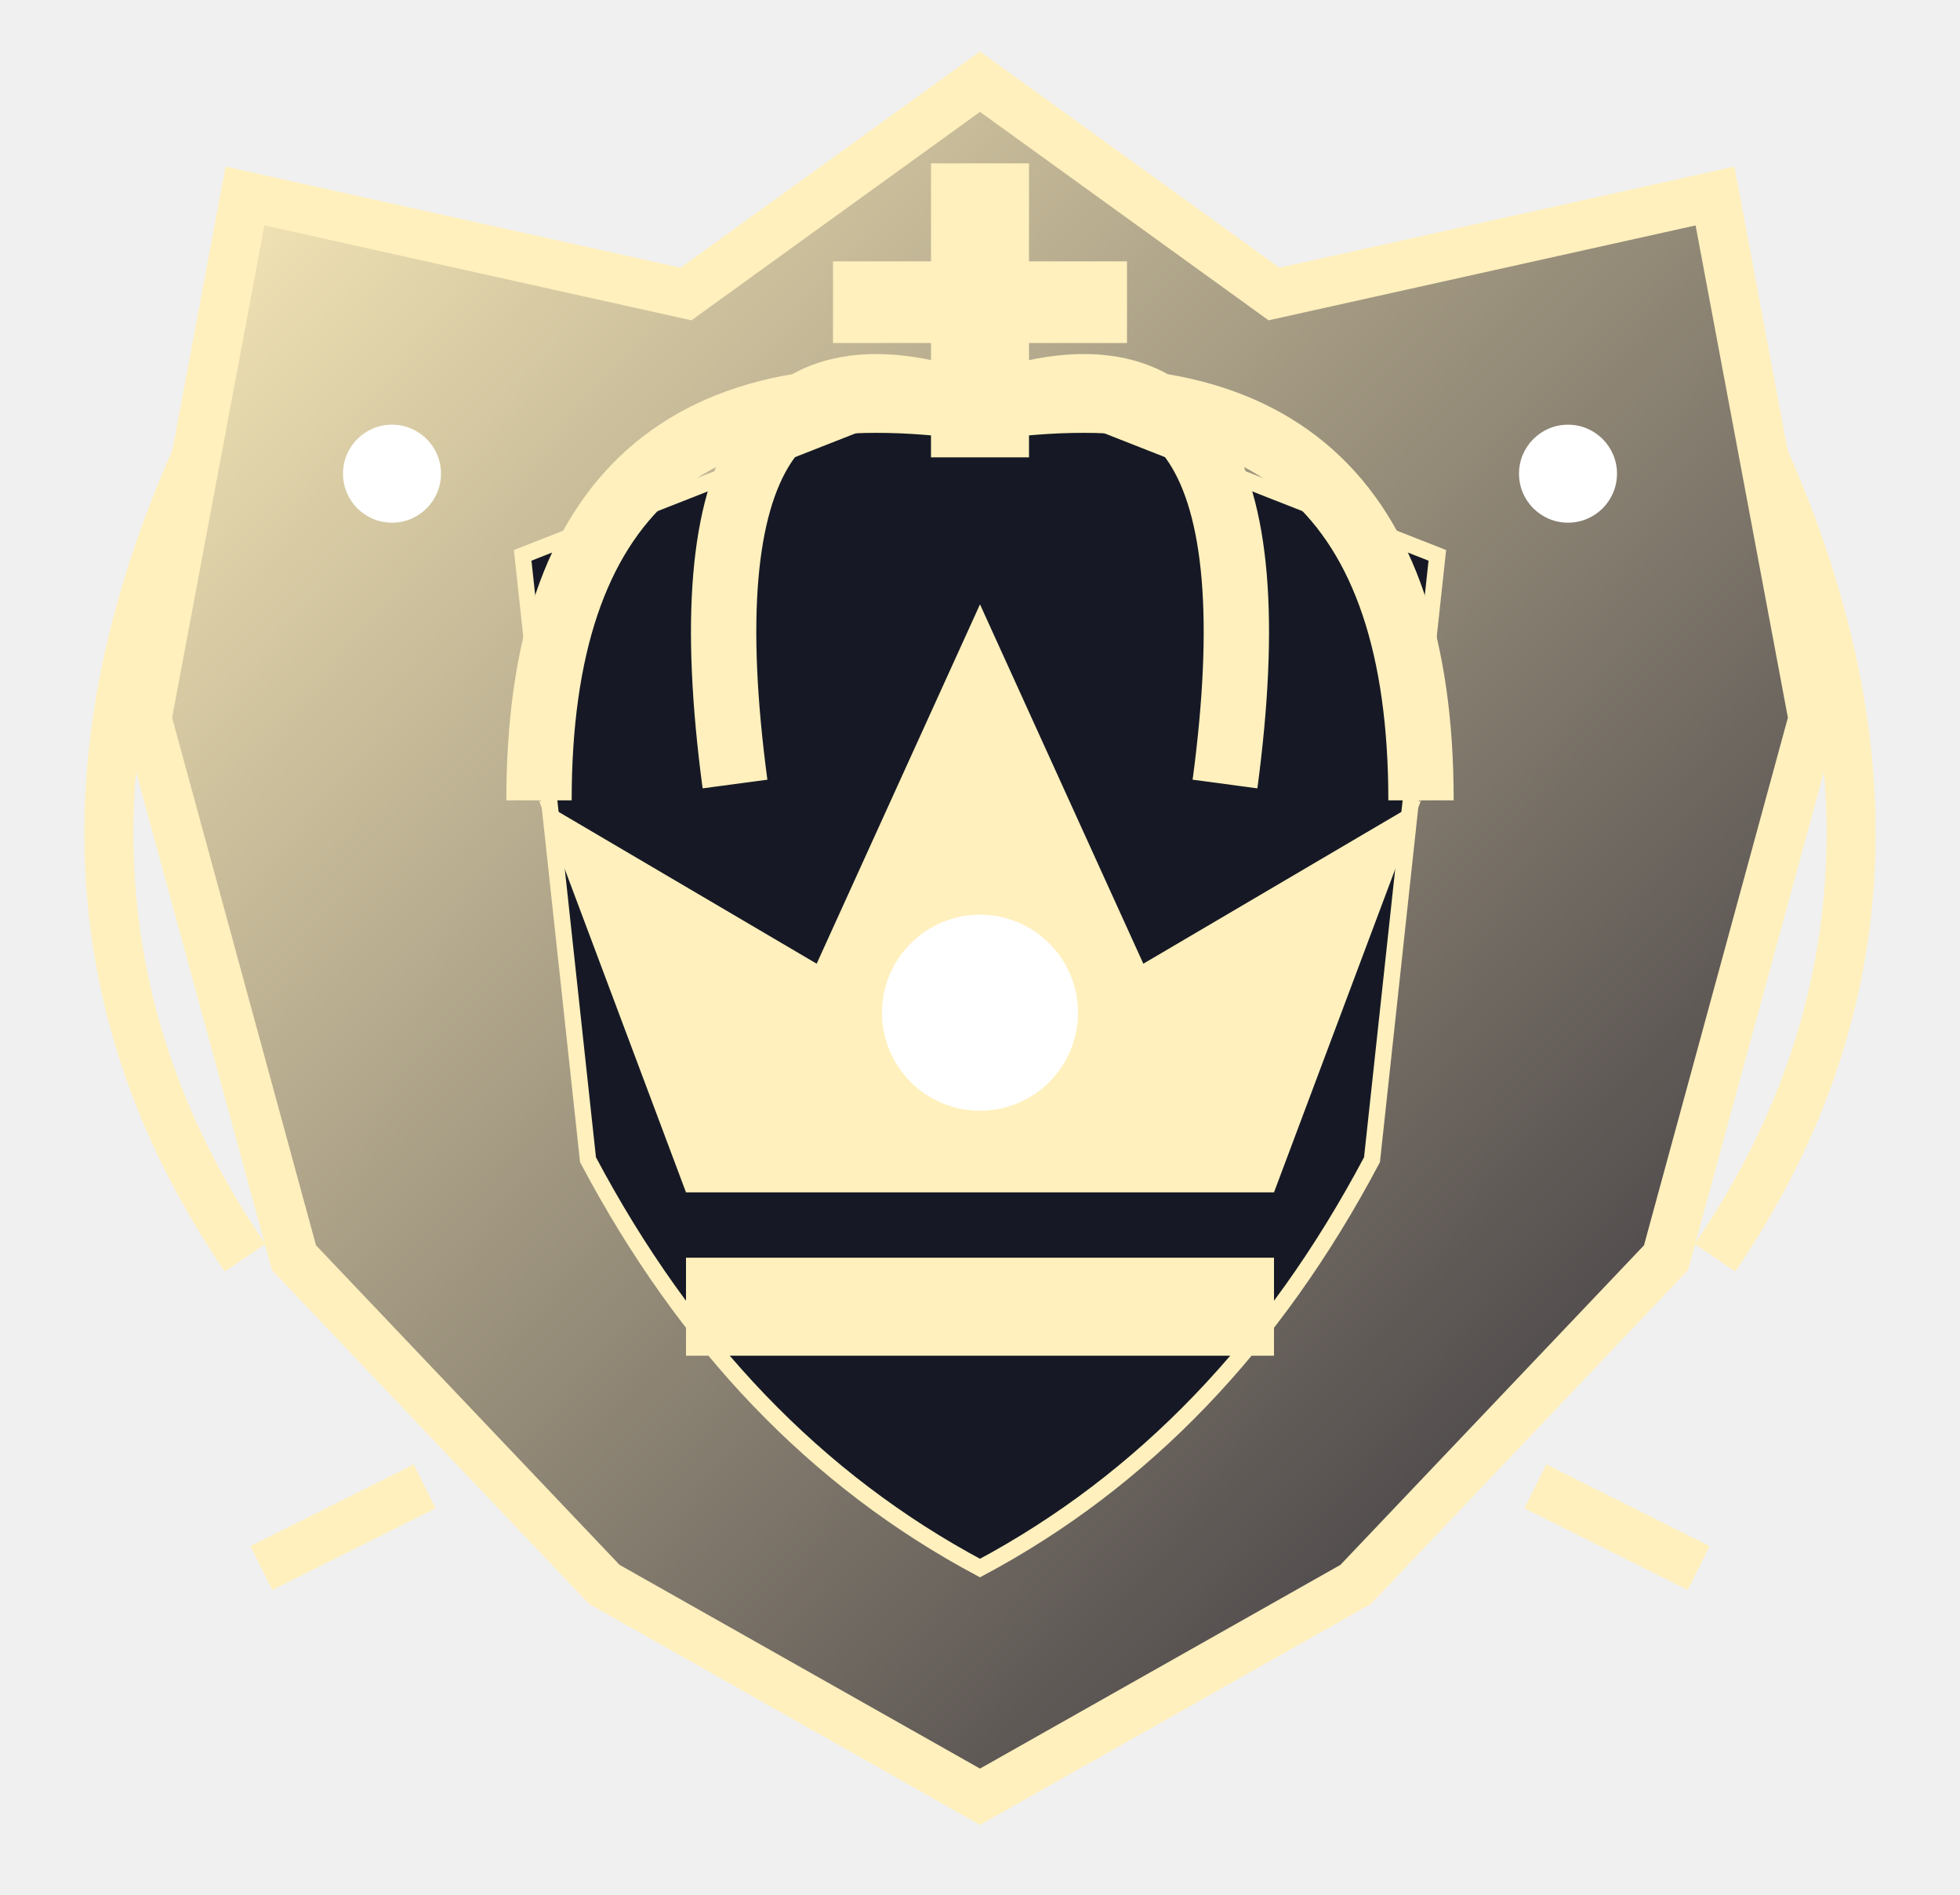
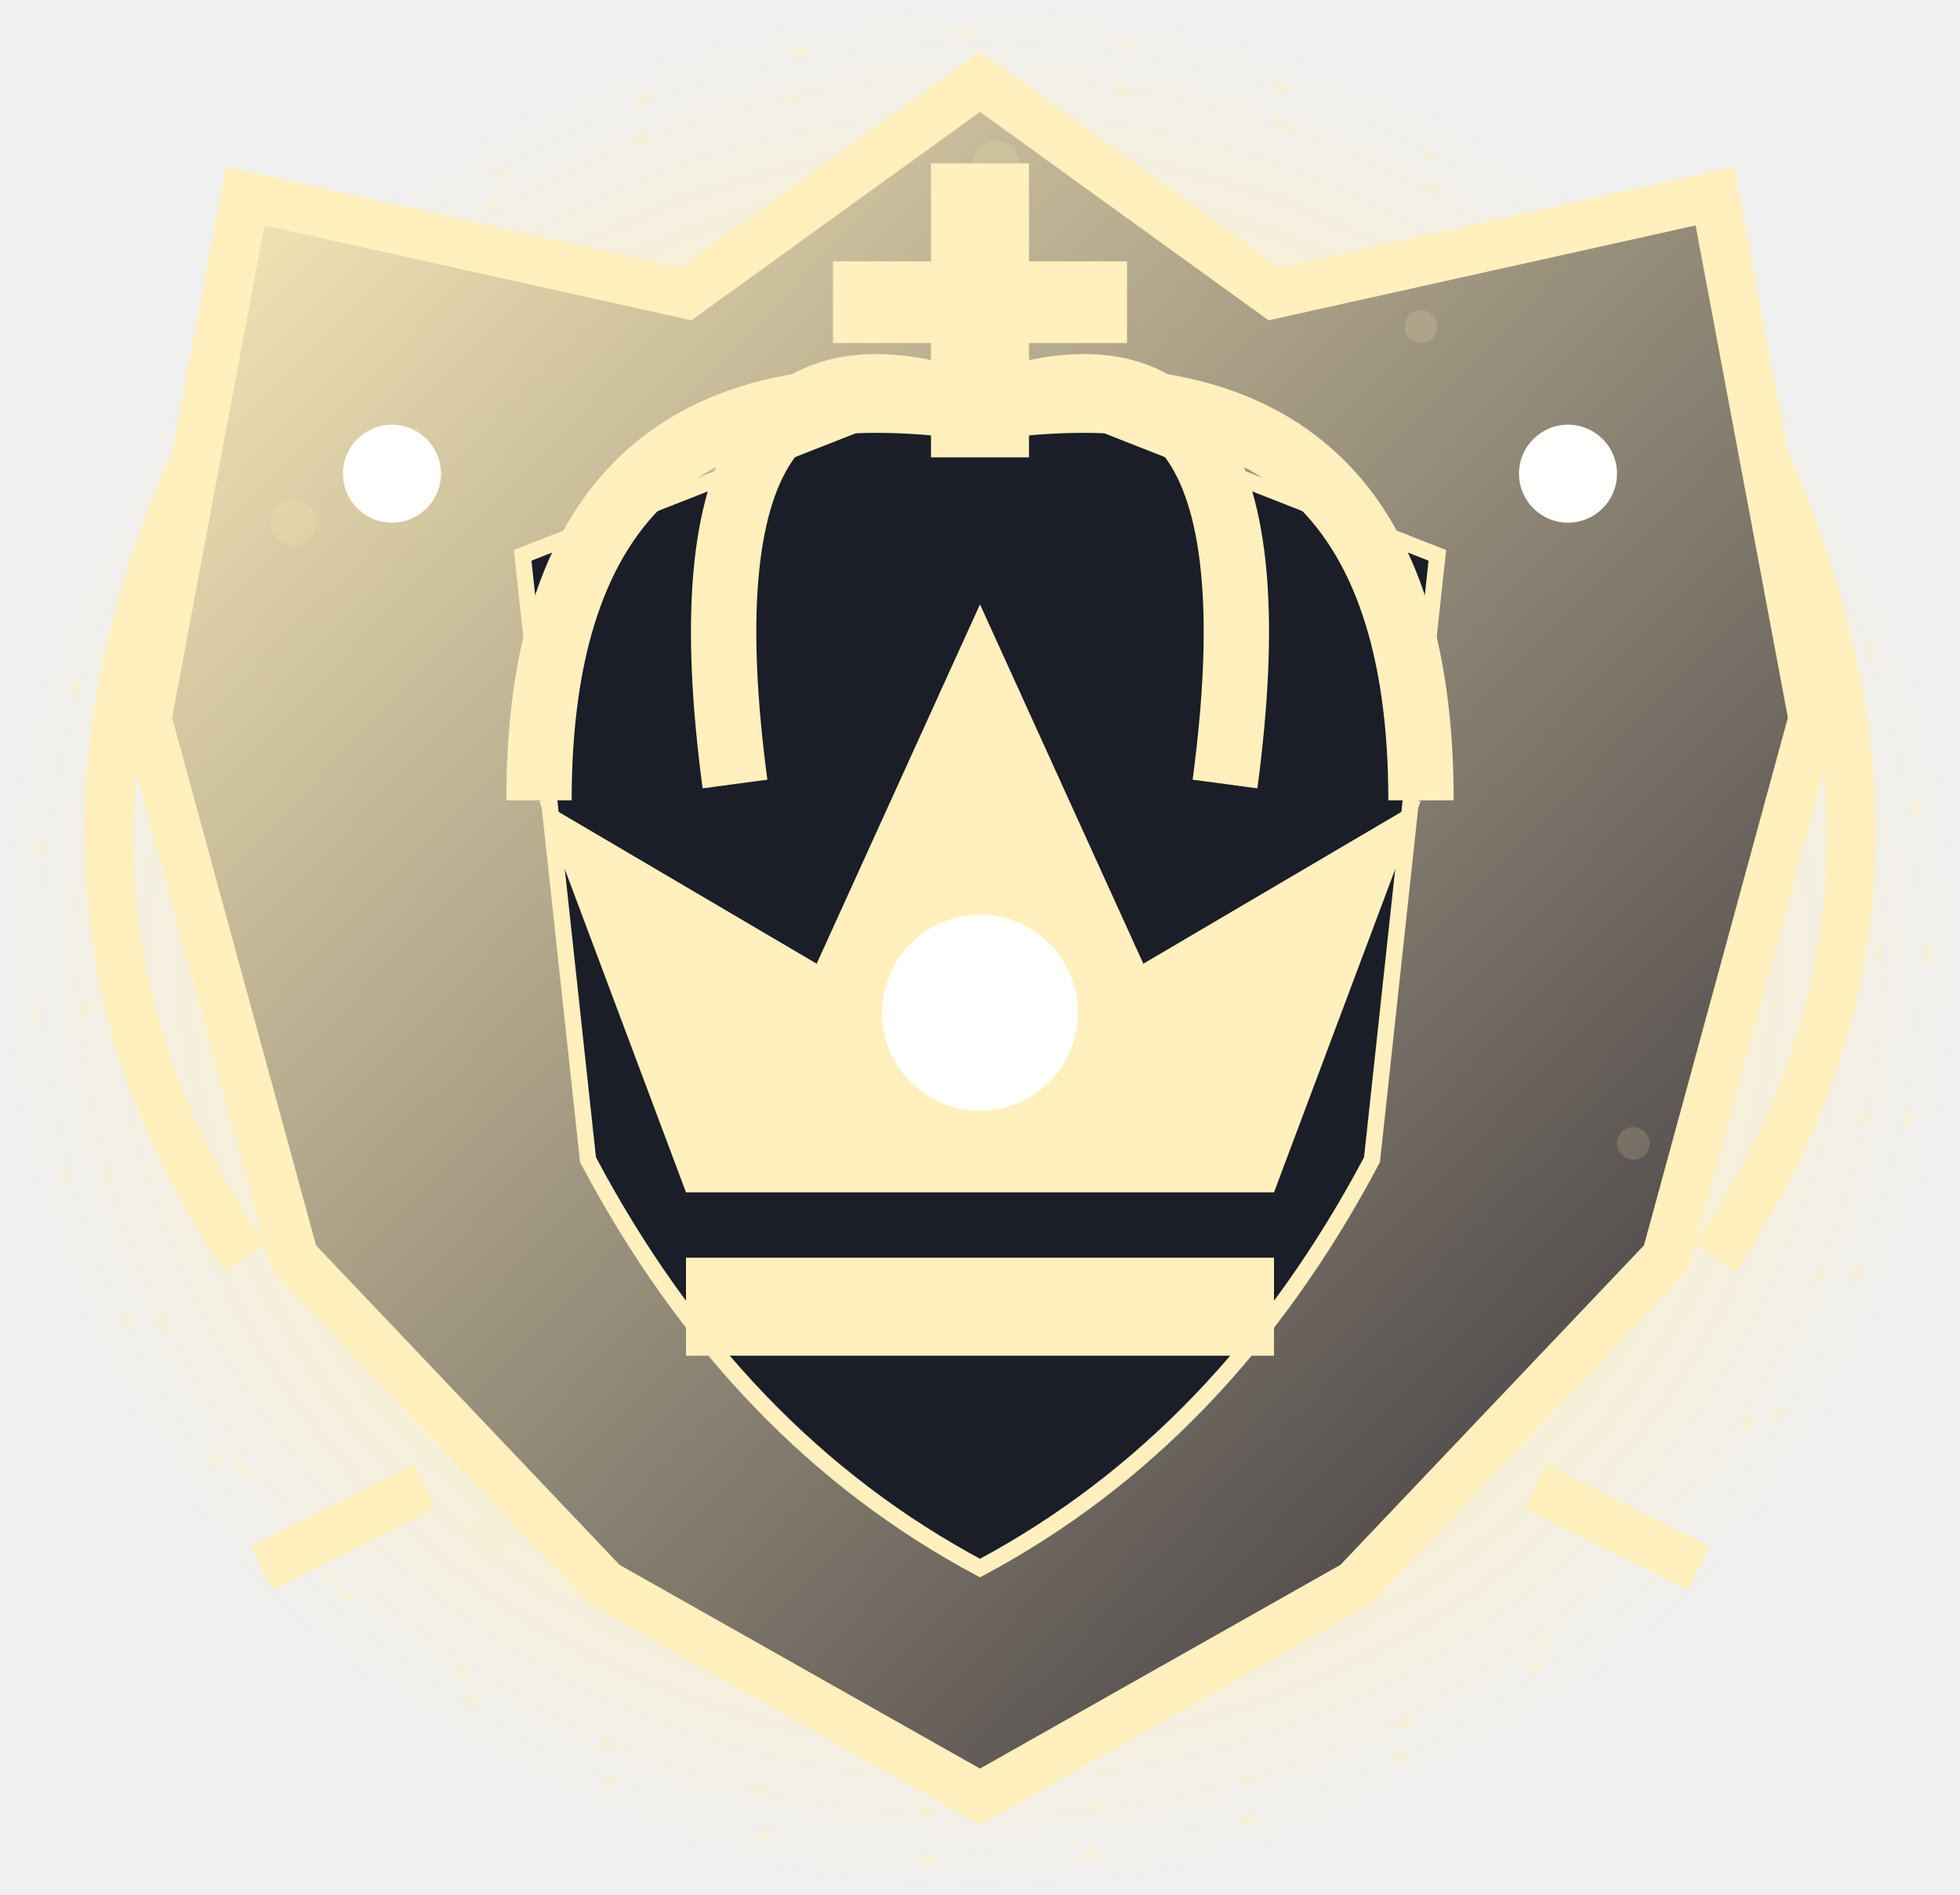
<svg xmlns="http://www.w3.org/2000/svg" viewBox="0 0 120 116" role="img" aria-label="Brasão Imperador">
  <defs>
+     <style>@media(prefers-reduced-motion:reduce){.nobleMotion{display:none}}</style>
+     <clipPath id="motion-imperador-clip">
+       <path d="M60 5 78 18 105 12 111 44 102 77 83 97 60 110 37 97 18 77 9 44 15 12 42 18Z" />
+     </clipPath>
+     <linearGradient id="motion-imperador-shine">
+       <stop stop-color="#fff0bd" stop-opacity="0" />
+       <stop offset=".5" stop-color="#fff" stop-opacity="0.65" />
+       <stop offset="1" stop-color="#fff0bd" stop-opacity="0" />
+     </linearGradient>
+     <radialGradient id="motion-imperador-aura">
+       <stop offset=".48" stop-color="#fff0bd" stop-opacity="0" />
+       <stop offset=".76" stop-color="#fff0bd" stop-opacity="0.8" />
+       <stop offset="1" stop-color="#fff0bd" stop-opacity="0" />
+     </radialGradient>
    <linearGradient id="noble-imperador" x2="1" y2="1">
      <stop stop-color="#fff0bd" />
      <stop offset="1" stop-color="#272432" />
    </linearGradient>
  </defs>
+   <g class="nobleMotion" aria-hidden="true">
+     <ellipse cx="60" cy="58" rx="60" ry="58" fill="url(#motion-imperador-aura)" opacity=".55">
+       <animate attributeName="opacity" values=".55;.95;.55" dur="4.6s" repeatCount="indefinite" />
+     </ellipse>
+     <ellipse cx="60" cy="58" rx="58" ry="53" fill="none" stroke="#fff0bd" stroke-width=".6" stroke-dasharray="1 9" opacity=".35">
+       <animateTransform attributeName="transform" type="rotate" from="0 60 58" to="360 60 58" dur="13.8s" repeatCount="indefinite" />
+     </ellipse>
+     <ellipse cx="60" cy="58" rx="55" ry="56" fill="none" stroke="#fff0bd" stroke-width=".6" stroke-dasharray="1 9" opacity=".35">
+       <animateTransform attributeName="transform" type="rotate" from="360 60 58" to="0 60 58" dur="13.8s" repeatCount="indefinite" />
+     </ellipse>
+   </g>
  <path d="M15 77Q0 55 12 28M105 77q15-22 3-49M26 91l-10 5m78-5 10 5" fill="none" stroke="#fff0bd" stroke-width="3" />
  <path d="M60 5 78 18 105 12 111 44 102 77 83 97 60 110 37 97 18 77 9 44 15 12 42 18Z" fill="url(#noble-imperador)" stroke="#fff0bd" stroke-width="3" />
  <path d="M60 23 88 34 84 71Q75 88 60 96 45 88 36 71L32 34Z" fill="#161925" stroke="#fff0bd" stroke-width="1" />
  <g fill="#fff0bd" color="#fff0bd">
    <path d="m33 49 9 24h36l9-24-17 10-10-22-10 22Z" />
    <path d="M42 77h36v6H42z" />
    <path d="M33 49q0-28 27-24 27-4 27 24M45 48q-4-30 15-23 19-7 15 23" fill="none" stroke="currentColor" stroke-width="4" />
    <path d="M57 10h6v18h-6zM51 16h18v5H51z" />
    <circle cx="60" cy="62" r="6" fill="#fff" />
  </g>
  <circle cx="24" cy="29" r="3" fill="#fff" />
  <circle cx="96" cy="29" r="3" fill="#fff" />
+   <g class="nobleMotion" aria-hidden="true">
+     <path d="M60 5 78 18 105 12 111 44 102 77 83 97 60 110 37 97 18 77 9 44 15 12 42 18Z" fill="#fff0bd" opacity=".02">
+       <animate attributeName="opacity" values=".02;0.208;.02" dur="4.6s" repeatCount="indefinite" />
+     </path>
+     <g clip-path="url(#motion-imperador-clip)">
+       <rect x="-120" y="-20" width="42" height="160" fill="url(#motion-imperador-shine)" transform="rotate(-18 60 58)">
+         <animate attributeName="x" values="-120;160;160" keyTimes="0;.48;1" dur="4.6s" repeatCount="indefinite" />
+       </rect>
+     </g>
+     <circle cx="18" cy="32" r="1.4" fill="#fff0bd" opacity=".15">
+       <animate attributeName="opacity" values=".15;1;.15" dur="2.53s" begin="-0s" repeatCount="indefinite" />
+       <animate attributeName="cy" values="33.5;30.5;33.5" dur="3.68s" begin="-0s" repeatCount="indefinite" />
+     </circle>
+     <circle cx="100" cy="70" r="1" fill="#fff0bd" opacity=".15">
+       <animate attributeName="opacity" values=".15;1;.15" dur="2.53s" begin="-0.61s" repeatCount="indefinite" />
+       <animate attributeName="cy" values="71.5;68.5;71.5" dur="3.68s" begin="-0.43s" repeatCount="indefinite" />
+     </circle>
+     <circle cx="30" cy="94" r="1.4" fill="#fff0bd" opacity=".15">
+       <animate attributeName="opacity" values=".15;1;.15" dur="2.53s" begin="-1.22s" repeatCount="indefinite" />
+       <animate attributeName="cy" values="95.5;92.5;95.5" dur="3.68s" begin="-0.86s" repeatCount="indefinite" />
+     </circle>
+     <circle cx="87" cy="20" r="1" fill="#fff0bd" opacity=".15">
+       <animate attributeName="opacity" values=".15;1;.15" dur="2.53s" begin="-1.83s" repeatCount="indefinite" />
+       <animate attributeName="cy" values="21.5;18.5;21.5" dur="3.68s" begin="-1.29s" repeatCount="indefinite" />
+     </circle>
+     <circle cx="61" cy="10" r="1.4" fill="#fff0bd" opacity=".15">
+       <animate attributeName="opacity" values=".15;1;.15" dur="2.53s" begin="-2.44s" repeatCount="indefinite" />
+       <animate attributeName="cy" values="11.5;8.5;11.5" dur="3.68s" begin="-1.72s" repeatCount="indefinite" />
+     </circle>
+   </g>
</svg>
